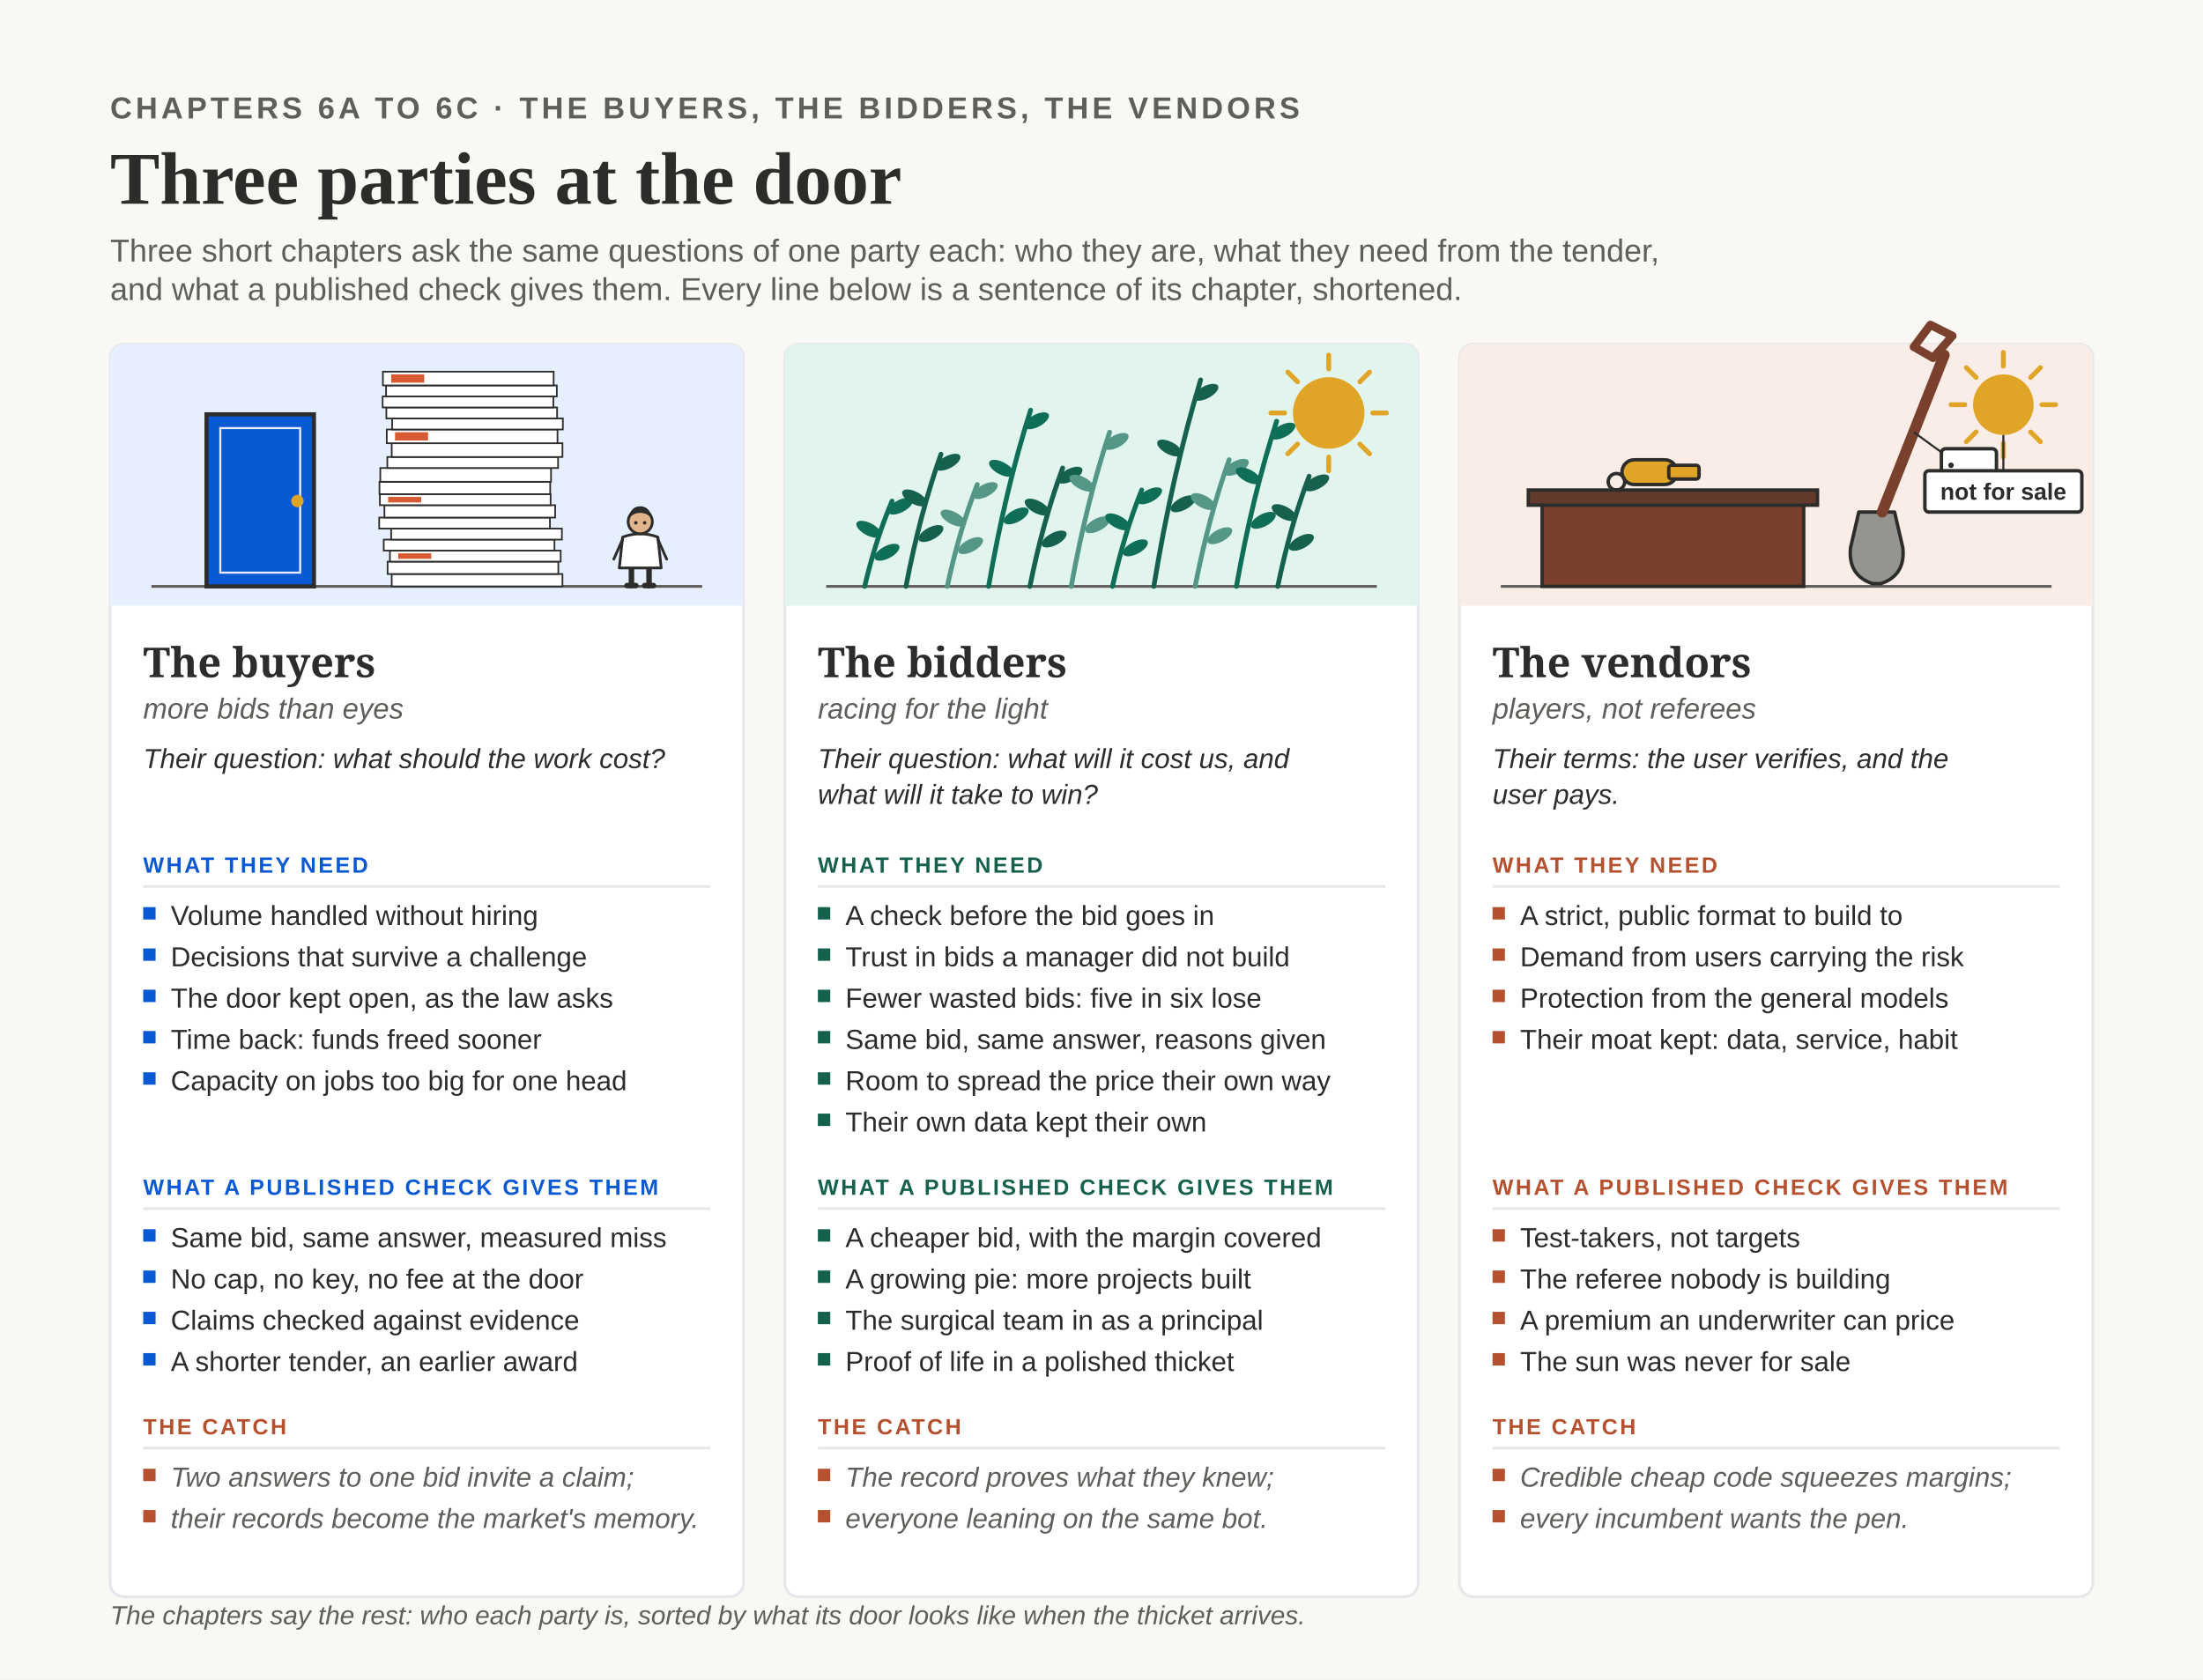
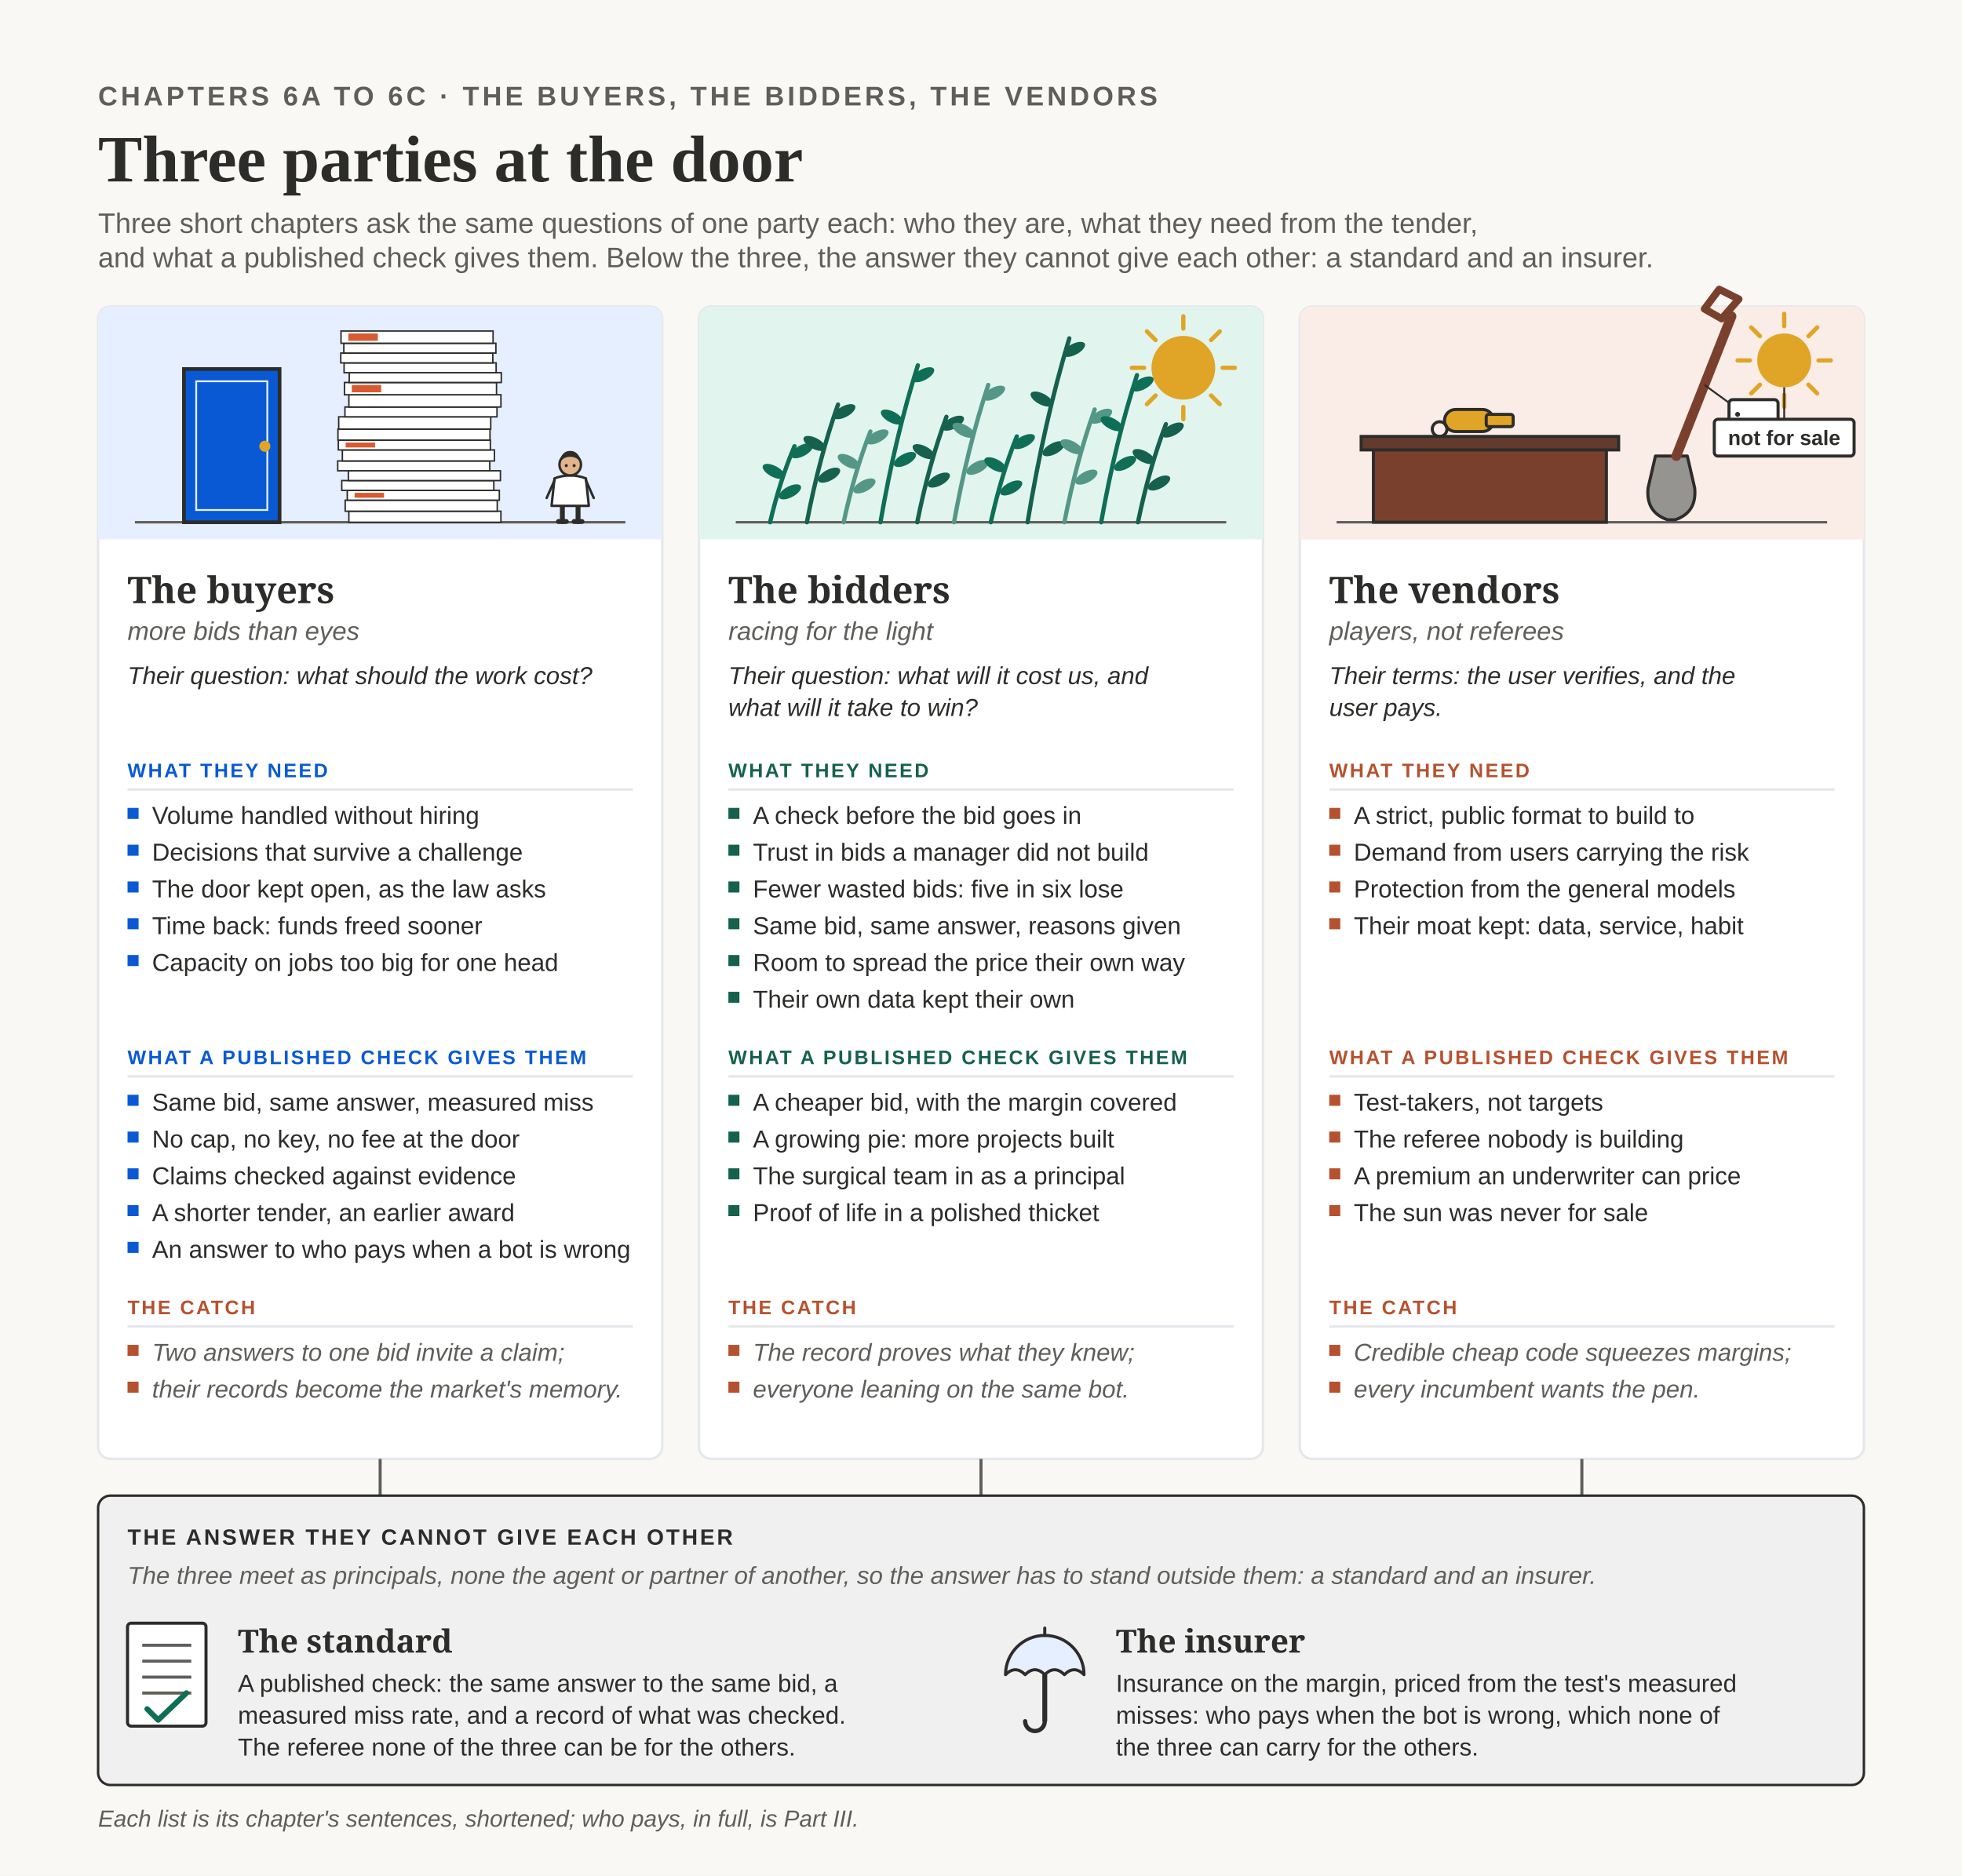
- <svg xmlns="http://www.w3.org/2000/svg" viewBox="0 0 1600 1220" width="1600" height="1220">
+ <svg xmlns="http://www.w3.org/2000/svg" viewBox="0 0 1600 1530" width="1600" height="1530">
  <style>
.eyebrow{font:600 22px "IBM Plex Sans",Arial,sans-serif;letter-spacing:.12em;fill:#5f5e5a}
.title{font:700 54px Georgia,"Times New Roman",serif;fill:#2c2c2a}
.dek{font:400 23px "IBM Plex Sans",Arial,sans-serif;fill:#5f5e5a}
.lab{font:700 30px Georgia,serif}
.sub{font:italic 400 21px "IBM Plex Sans",Arial,sans-serif}
.q{font:italic 400 20px "IBM Plex Sans",Arial,sans-serif}
.blab{font:600 16px "IBM Plex Sans",Arial,sans-serif;letter-spacing:.1em}
.item{font:400 20px "IBM Plex Sans",Arial,sans-serif}
.catch{font:italic 400 20px "IBM Plex Sans",Arial,sans-serif}
.tagtext{font:600 17px "IBM Plex Sans",Arial,sans-serif}
.foot{font:italic 400 19px "IBM Plex Sans",Arial,sans-serif}
+ .bhead{font:600 18px "IBM Plex Sans",Arial,sans-serif;letter-spacing:.1em}
+ .bsub{font:italic 400 20px "IBM Plex Sans",Arial,sans-serif}
+ .ans{font:700 26px Georgia,serif}
+ .anstext{font:400 20px "IBM Plex Sans",Arial,sans-serif}
</style>
-   <rect width="1600" height="1220" fill="#f9f8f5" />
+   <rect width="1600" height="1530" fill="#f9f8f5" />
  <text x="80" y="86" class="eyebrow" text-anchor="start">CHAPTERS 6A TO 6C · THE BUYERS, THE BIDDERS, THE VENDORS</text>
  <text x="80" y="148" class="title" text-anchor="start">Three parties at the door</text>
  <text x="80" y="190" class="dek" text-anchor="start">Three short chapters ask the same questions of one party each: who they are, what they need from the tender,</text>
-   <text x="80" y="218" class="dek" text-anchor="start">and what a published check gives them. Every line below is a sentence of its chapter, shortened.</text>
-   <rect x="80" y="250" width="460" height="910" rx="10" fill="#ffffff" stroke="#e5e7eb" stroke-width="2" />
+   <text x="80" y="218" class="dek" text-anchor="start">and what a published check gives them. Below the three, the answer they cannot give each other: a standard and an insurer.</text>
+   <rect x="80" y="250" width="460" height="940" rx="10" fill="#ffffff" stroke="#e5e7eb" stroke-width="2" />
  <path d="M80,260 a10,10 0 0 1 10,-10 h440 a10,10 0 0 1 10,10 v180 h-460 z" fill="#e6efff" />
  <line x1="110" y1="426" x2="510" y2="426" stroke="#5f5e5a" stroke-width="2" />
  <rect x="150" y="301" width="78" height="125" fill="#0959d4" stroke="#2c2c2a" stroke-width="3" />
  <rect x="160" y="311" width="58" height="105" fill="none" stroke="#e6efff" stroke-width="1.5" />
  <circle cx="216" cy="364" r="4.5" fill="#e0a526" />
  <rect x="284.5" y="417" width="124" height="9" fill="#ffffff" stroke="#2c2c2a" stroke-width="1.2" />
  <rect x="281.5" y="408" width="124" height="9" fill="#ffffff" stroke="#2c2c2a" stroke-width="1.2" />
  <rect x="283.2" y="400" width="124" height="8" fill="#ffffff" stroke="#2c2c2a" stroke-width="1.2" />
  <rect x="289.2" y="402" width="24" height="4" fill="#d85a30" />
  <rect x="278.7" y="392" width="124" height="8" fill="#ffffff" stroke="#2c2c2a" stroke-width="1.2" />
  <rect x="284.1" y="384" width="124" height="8" fill="#ffffff" stroke="#2c2c2a" stroke-width="1.2" />
  <rect x="275.4" y="376" width="124" height="8" fill="#ffffff" stroke="#2c2c2a" stroke-width="1.2" />
  <rect x="279.2" y="367" width="124" height="9" fill="#ffffff" stroke="#2c2c2a" stroke-width="1.2" />
  <rect x="275.9" y="359" width="124" height="8" fill="#ffffff" stroke="#2c2c2a" stroke-width="1.2" />
  <rect x="281.9" y="361" width="24" height="4" fill="#d85a30" />
  <rect x="275.6" y="350" width="124" height="9" fill="#ffffff" stroke="#2c2c2a" stroke-width="1.2" />
  <rect x="276.2" y="340" width="124" height="10" fill="#ffffff" stroke="#2c2c2a" stroke-width="1.2" />
  <rect x="281.3" y="332" width="124" height="8" fill="#ffffff" stroke="#2c2c2a" stroke-width="1.2" />
  <rect x="284.5" y="322" width="124" height="10" fill="#ffffff" stroke="#2c2c2a" stroke-width="1.2" />
  <rect x="280.9" y="312" width="124" height="10" fill="#ffffff" stroke="#2c2c2a" stroke-width="1.2" />
  <rect x="286.9" y="314" width="24" height="6" fill="#d85a30" />
  <rect x="284.8" y="304" width="124" height="8" fill="#ffffff" stroke="#2c2c2a" stroke-width="1.2" />
  <rect x="280.6" y="296" width="124" height="8" fill="#ffffff" stroke="#2c2c2a" stroke-width="1.2" />
  <rect x="277.9" y="288" width="124" height="8" fill="#ffffff" stroke="#2c2c2a" stroke-width="1.2" />
  <rect x="280.4" y="280" width="124" height="8" fill="#ffffff" stroke="#2c2c2a" stroke-width="1.2" />
  <rect x="278.1" y="270" width="124" height="10" fill="#ffffff" stroke="#2c2c2a" stroke-width="1.2" />
  <rect x="284.1" y="272" width="24" height="6" fill="#d85a30" />
  <g transform="translate(465,379) scale(0.8)">
    <path d="M-8,40 v18 M8,40 v18" stroke="#2c2c2a" stroke-width="5" stroke-linecap="round" />
    <path d="M-12,58 h8 M4,58 h8" stroke="#2c2c2a" stroke-width="5" stroke-linecap="round" />
    <path d="M-16,14 q16,-6 32,0 l3,28 h-38 z" fill="#ffffff" stroke="#2c2c2a" stroke-width="2.5" stroke-linejoin="round" stroke-linecap="round" />
    <circle cx="0" cy="0" r="11" fill="#e2b48c" stroke="#2c2c2a" stroke-width="2.5" stroke-linejoin="round" stroke-linecap="round" />
    <path d="M-11,-2 q2,-12 11,-12 q9,0 11,12 q-4,-6 -11,-6 q-7,0 -11,6 z" fill="#2c2c2a" />
    <circle cx="-4" cy="1" r="1.6" fill="#2c2c2a" />
    <circle cx="4" cy="1" r="1.6" fill="#2c2c2a" />
    <path d="M-16,16 l-8,18 M16,16 l8,18" stroke="#2c2c2a" stroke-width="2.5" stroke-linejoin="round" stroke-linecap="round" fill="none" />
  </g>
  <text x="104" y="492" class="lab" text-anchor="start" fill="#2c2c2a">The buyers</text>
  <text x="104" y="522" class="sub" text-anchor="start" fill="#5f5e5a">more bids than eyes</text>
  <text x="104" y="558" class="q" text-anchor="start" fill="#2c2c2a">Their question: what should the work cost?</text>
  <text x="104" y="634" class="blab" text-anchor="start" fill="#0959d4">WHAT THEY NEED</text>
  <line x1="104" y1="644" x2="516" y2="644" stroke="#e5e7eb" stroke-width="2" />
  <rect x="104" y="659" width="9" height="9" fill="#0959d4" />
  <text x="124" y="672" class="item" text-anchor="start" fill="#2c2c2a">Volume handled without hiring</text>
  <rect x="104" y="689" width="9" height="9" fill="#0959d4" />
  <text x="124" y="702" class="item" text-anchor="start" fill="#2c2c2a">Decisions that survive a challenge</text>
  <rect x="104" y="719" width="9" height="9" fill="#0959d4" />
  <text x="124" y="732" class="item" text-anchor="start" fill="#2c2c2a">The door kept open, as the law asks</text>
  <rect x="104" y="749" width="9" height="9" fill="#0959d4" />
  <text x="124" y="762" class="item" text-anchor="start" fill="#2c2c2a">Time back: funds freed sooner</text>
  <rect x="104" y="779" width="9" height="9" fill="#0959d4" />
  <text x="124" y="792" class="item" text-anchor="start" fill="#2c2c2a">Capacity on jobs too big for one head</text>
  <text x="104" y="868" class="blab" text-anchor="start" fill="#0959d4">WHAT A PUBLISHED CHECK GIVES THEM</text>
  <line x1="104" y1="878" x2="516" y2="878" stroke="#e5e7eb" stroke-width="2" />
  <rect x="104" y="893" width="9" height="9" fill="#0959d4" />
  <text x="124" y="906" class="item" text-anchor="start" fill="#2c2c2a">Same bid, same answer, measured miss</text>
  <rect x="104" y="923" width="9" height="9" fill="#0959d4" />
  <text x="124" y="936" class="item" text-anchor="start" fill="#2c2c2a">No cap, no key, no fee at the door</text>
  <rect x="104" y="953" width="9" height="9" fill="#0959d4" />
  <text x="124" y="966" class="item" text-anchor="start" fill="#2c2c2a">Claims checked against evidence</text>
  <rect x="104" y="983" width="9" height="9" fill="#0959d4" />
  <text x="124" y="996" class="item" text-anchor="start" fill="#2c2c2a">A shorter tender, an earlier award</text>
-   <text x="104" y="1042" class="blab" text-anchor="start" fill="#b6512f">THE CATCH</text>
-   <line x1="104" y1="1052" x2="516" y2="1052" stroke="#e5e7eb" stroke-width="2" />
-   <rect x="104" y="1067" width="9" height="9" fill="#b6512f" />
-   <text x="124" y="1080" class="catch" text-anchor="start" fill="#5f5e5a">Two answers to one bid invite a claim;</text>
+   <rect x="104" y="1013" width="9" height="9" fill="#0959d4" />
+   <text x="124" y="1026" class="item" text-anchor="start" fill="#2c2c2a">An answer to who pays when a bot is wrong</text>
+   <text x="104" y="1072" class="blab" text-anchor="start" fill="#b6512f">THE CATCH</text>
+   <line x1="104" y1="1082" x2="516" y2="1082" stroke="#e5e7eb" stroke-width="2" />
  <rect x="104" y="1097" width="9" height="9" fill="#b6512f" />
-   <text x="124" y="1110" class="catch" text-anchor="start" fill="#5f5e5a">their records become the market's memory.</text>
-   <rect x="570" y="250" width="460" height="910" rx="10" fill="#ffffff" stroke="#e5e7eb" stroke-width="2" />
+   <text x="124" y="1110" class="catch" text-anchor="start" fill="#5f5e5a">Two answers to one bid invite a claim;</text>
+   <rect x="104" y="1127" width="9" height="9" fill="#b6512f" />
+   <text x="124" y="1140" class="catch" text-anchor="start" fill="#5f5e5a">their records become the market's memory.</text>
+   <rect x="570" y="250" width="460" height="940" rx="10" fill="#ffffff" stroke="#e5e7eb" stroke-width="2" />
  <path d="M570,260 a10,10 0 0 1 10,-10 h440 a10,10 0 0 1 10,10 v180 h-460 z" fill="#e1f5ee" />
  <line x1="600" y1="426" x2="1000" y2="426" stroke="#5f5e5a" stroke-width="2" />
  <line x1="997.0" y1="300.0" x2="1007.0" y2="300.0" stroke="#e0a526" stroke-width="3.5" stroke-linecap="round" />
  <line x1="987.6" y1="322.6" x2="994.7" y2="329.7" stroke="#e0a526" stroke-width="3.5" stroke-linecap="round" />
  <line x1="965.0" y1="332.0" x2="965.0" y2="342.0" stroke="#e0a526" stroke-width="3.5" stroke-linecap="round" />
  <line x1="942.4" y1="322.6" x2="935.3" y2="329.7" stroke="#e0a526" stroke-width="3.5" stroke-linecap="round" />
  <line x1="933.0" y1="300.0" x2="923.0" y2="300.0" stroke="#e0a526" stroke-width="3.5" stroke-linecap="round" />
  <line x1="942.4" y1="277.4" x2="935.3" y2="270.3" stroke="#e0a526" stroke-width="3.5" stroke-linecap="round" />
  <line x1="965.0" y1="268.0" x2="965.0" y2="258.0" stroke="#e0a526" stroke-width="3.5" stroke-linecap="round" />
  <line x1="987.6" y1="277.4" x2="994.7" y2="270.3" stroke="#e0a526" stroke-width="3.5" stroke-linecap="round" />
  <circle cx="965" cy="300" r="26" fill="#e0a526" />
  <path d="M628,426 q8.0,-34.1 19.9,-62" fill="none" stroke="#0f6e56" stroke-width="3.5" stroke-linecap="round" />
  <ellipse cx="644.2" cy="401.2" rx="10" ry="4.5" fill="#0f6e56" transform="rotate(-28 644.2 401.2)" />
  <ellipse cx="631.0" cy="384.5" rx="10" ry="4.5" fill="#0f6e56" transform="rotate(28 631.0 384.5)" />
  <ellipse cx="653.9" cy="367.7" rx="10" ry="4.5" fill="#0f6e56" transform="rotate(-28 653.9 367.7)" />
  <path d="M658,426 q10.1,-52.8 25.4,-96" fill="none" stroke="#15614d" stroke-width="3.5" stroke-linecap="round" />
  <ellipse cx="676.1" cy="387.6" rx="10" ry="4.5" fill="#15614d" transform="rotate(-28 676.1 387.6)" />
  <ellipse cx="664.3" cy="361.7" rx="10" ry="4.5" fill="#15614d" transform="rotate(28 664.3 361.7)" />
  <ellipse cx="688.5" cy="335.8" rx="10" ry="4.5" fill="#15614d" transform="rotate(-28 688.5 335.8)" />
  <path d="M688,426 q8.7,-40.7 21.8,-74" fill="none" stroke="#559786" stroke-width="3.5" stroke-linecap="round" />
  <ellipse cx="704.9" cy="396.4" rx="10" ry="4.5" fill="#559786" transform="rotate(-28 704.9 396.4)" />
  <ellipse cx="692.2" cy="376.4" rx="10" ry="4.5" fill="#559786" transform="rotate(28 692.2 376.4)" />
  <ellipse cx="715.5" cy="356.4" rx="10" ry="4.5" fill="#559786" transform="rotate(-28 715.5 356.4)" />
  <path d="M718,426 q12.2,-70.4 30.5,-128" fill="none" stroke="#0f6e56" stroke-width="3.5" stroke-linecap="round" />
  <ellipse cx="738.0" cy="374.8" rx="10" ry="4.5" fill="#0f6e56" transform="rotate(-28 738.0 374.8)" />
  <ellipse cx="727.4" cy="340.2" rx="10" ry="4.5" fill="#0f6e56" transform="rotate(28 727.4 340.2)" />
  <ellipse cx="752.8" cy="305.7" rx="10" ry="4.5" fill="#0f6e56" transform="rotate(-28 752.8 305.7)" />
  <path d="M748,426 q9.5,-47.3 23.8,-86" fill="none" stroke="#15614d" stroke-width="3.5" stroke-linecap="round" />
  <ellipse cx="765.6" cy="391.6" rx="10" ry="4.5" fill="#15614d" transform="rotate(-28 765.6 391.6)" />
  <ellipse cx="753.3" cy="368.4" rx="10" ry="4.5" fill="#15614d" transform="rotate(28 753.3 368.4)" />
  <ellipse cx="777.1" cy="345.2" rx="10" ry="4.5" fill="#15614d" transform="rotate(-28 777.1 345.2)" />
  <path d="M778,426 q11.2,-61.6 27.9,-112" fill="none" stroke="#559786" stroke-width="3.5" stroke-linecap="round" />
  <ellipse cx="797.1" cy="381.2" rx="10" ry="4.5" fill="#559786" transform="rotate(-28 797.1 381.2)" />
  <ellipse cx="785.8" cy="351.0" rx="10" ry="4.5" fill="#559786" transform="rotate(28 785.8 351.0)" />
  <ellipse cx="810.6" cy="320.7" rx="10" ry="4.5" fill="#559786" transform="rotate(-28 810.6 320.7)" />
  <path d="M808,426 q8.5,-38.5 21.2,-70" fill="none" stroke="#0f6e56" stroke-width="3.5" stroke-linecap="round" />
  <ellipse cx="824.6" cy="398.0" rx="10" ry="4.5" fill="#0f6e56" transform="rotate(-28 824.6 398.0)" />
  <ellipse cx="811.8" cy="379.1" rx="10" ry="4.5" fill="#0f6e56" transform="rotate(28 811.8 379.1)" />
  <ellipse cx="834.9" cy="360.2" rx="10" ry="4.5" fill="#0f6e56" transform="rotate(-28 834.9 360.2)" />
  <path d="M838,426 q13.6,-82.5 34.0,-150" fill="none" stroke="#15614d" stroke-width="3.5" stroke-linecap="round" />
  <ellipse cx="859.2" cy="366.0" rx="10" ry="4.5" fill="#15614d" transform="rotate(-28 859.2 366.0)" />
  <ellipse cx="849.5" cy="325.5" rx="10" ry="4.5" fill="#15614d" transform="rotate(28 849.5 325.5)" />
  <ellipse cx="875.8" cy="285.0" rx="10" ry="4.5" fill="#15614d" transform="rotate(-28 875.8 285.0)" />
  <path d="M868,426 q9.9,-50.6 24.7,-92" fill="none" stroke="#559786" stroke-width="3.5" stroke-linecap="round" />
  <ellipse cx="885.9" cy="389.2" rx="10" ry="4.5" fill="#559786" transform="rotate(-28 885.9 389.2)" />
  <ellipse cx="873.9" cy="364.4" rx="10" ry="4.5" fill="#559786" transform="rotate(28 873.9 364.4)" />
  <ellipse cx="897.9" cy="339.5" rx="10" ry="4.5" fill="#559786" transform="rotate(-28 897.9 339.5)" />
  <path d="M898,426 q11.7,-66.0 29.2,-120" fill="none" stroke="#0f6e56" stroke-width="3.5" stroke-linecap="round" />
  <ellipse cx="917.5" cy="378.0" rx="10" ry="4.5" fill="#0f6e56" transform="rotate(-28 917.5 378.0)" />
  <ellipse cx="906.6" cy="345.6" rx="10" ry="4.5" fill="#0f6e56" transform="rotate(28 906.6 345.6)" />
  <ellipse cx="931.7" cy="313.2" rx="10" ry="4.5" fill="#0f6e56" transform="rotate(-28 931.7 313.2)" />
  <path d="M928,426 q9.1,-44.0 22.8,-80" fill="none" stroke="#15614d" stroke-width="3.5" stroke-linecap="round" />
  <ellipse cx="945.2" cy="394.0" rx="10" ry="4.5" fill="#15614d" transform="rotate(-28 945.2 394.0)" />
  <ellipse cx="932.7" cy="372.4" rx="10" ry="4.5" fill="#15614d" transform="rotate(28 932.7 372.4)" />
  <ellipse cx="956.3" cy="350.8" rx="10" ry="4.5" fill="#15614d" transform="rotate(-28 956.3 350.8)" />
  <text x="594" y="492" class="lab" text-anchor="start" fill="#2c2c2a">The bidders</text>
  <text x="594" y="522" class="sub" text-anchor="start" fill="#5f5e5a">racing for the light</text>
  <text x="594" y="558" class="q" text-anchor="start" fill="#2c2c2a">Their question: what will it cost us, and</text>
  <text x="594" y="584" class="q" text-anchor="start" fill="#2c2c2a">what will it take to win?</text>
  <text x="594" y="634" class="blab" text-anchor="start" fill="#15614d">WHAT THEY NEED</text>
  <line x1="594" y1="644" x2="1006" y2="644" stroke="#e5e7eb" stroke-width="2" />
  <rect x="594" y="659" width="9" height="9" fill="#15614d" />
  <text x="614" y="672" class="item" text-anchor="start" fill="#2c2c2a">A check before the bid goes in</text>
  <rect x="594" y="689" width="9" height="9" fill="#15614d" />
  <text x="614" y="702" class="item" text-anchor="start" fill="#2c2c2a">Trust in bids a manager did not build</text>
  <rect x="594" y="719" width="9" height="9" fill="#15614d" />
  <text x="614" y="732" class="item" text-anchor="start" fill="#2c2c2a">Fewer wasted bids: five in six lose</text>
  <rect x="594" y="749" width="9" height="9" fill="#15614d" />
  <text x="614" y="762" class="item" text-anchor="start" fill="#2c2c2a">Same bid, same answer, reasons given</text>
  <rect x="594" y="779" width="9" height="9" fill="#15614d" />
  <text x="614" y="792" class="item" text-anchor="start" fill="#2c2c2a">Room to spread the price their own way</text>
  <rect x="594" y="809" width="9" height="9" fill="#15614d" />
  <text x="614" y="822" class="item" text-anchor="start" fill="#2c2c2a">Their own data kept their own</text>
  <text x="594" y="868" class="blab" text-anchor="start" fill="#15614d">WHAT A PUBLISHED CHECK GIVES THEM</text>
  <line x1="594" y1="878" x2="1006" y2="878" stroke="#e5e7eb" stroke-width="2" />
  <rect x="594" y="893" width="9" height="9" fill="#15614d" />
  <text x="614" y="906" class="item" text-anchor="start" fill="#2c2c2a">A cheaper bid, with the margin covered</text>
  <rect x="594" y="923" width="9" height="9" fill="#15614d" />
  <text x="614" y="936" class="item" text-anchor="start" fill="#2c2c2a">A growing pie: more projects built</text>
  <rect x="594" y="953" width="9" height="9" fill="#15614d" />
  <text x="614" y="966" class="item" text-anchor="start" fill="#2c2c2a">The surgical team in as a principal</text>
  <rect x="594" y="983" width="9" height="9" fill="#15614d" />
  <text x="614" y="996" class="item" text-anchor="start" fill="#2c2c2a">Proof of life in a polished thicket</text>
-   <text x="594" y="1042" class="blab" text-anchor="start" fill="#b6512f">THE CATCH</text>
-   <line x1="594" y1="1052" x2="1006" y2="1052" stroke="#e5e7eb" stroke-width="2" />
-   <rect x="594" y="1067" width="9" height="9" fill="#b6512f" />
-   <text x="614" y="1080" class="catch" text-anchor="start" fill="#5f5e5a">The record proves what they knew;</text>
+   <text x="594" y="1072" class="blab" text-anchor="start" fill="#b6512f">THE CATCH</text>
+   <line x1="594" y1="1082" x2="1006" y2="1082" stroke="#e5e7eb" stroke-width="2" />
  <rect x="594" y="1097" width="9" height="9" fill="#b6512f" />
-   <text x="614" y="1110" class="catch" text-anchor="start" fill="#5f5e5a">everyone leaning on the same bot.</text>
-   <rect x="1060" y="250" width="460" height="910" rx="10" fill="#ffffff" stroke="#e5e7eb" stroke-width="2" />
+   <text x="614" y="1110" class="catch" text-anchor="start" fill="#5f5e5a">The record proves what they knew;</text>
+   <rect x="594" y="1127" width="9" height="9" fill="#b6512f" />
+   <text x="614" y="1140" class="catch" text-anchor="start" fill="#5f5e5a">everyone leaning on the same bot.</text>
+   <rect x="1060" y="250" width="460" height="940" rx="10" fill="#ffffff" stroke="#e5e7eb" stroke-width="2" />
  <path d="M1060,260 a10,10 0 0 1 10,-10 h440 a10,10 0 0 1 10,10 v180 h-460 z" fill="#faece7" />
  <line x1="1090" y1="426" x2="1490" y2="426" stroke="#5f5e5a" stroke-width="2" />
  <rect x="1120" y="366" width="190" height="60" fill="#79412d" stroke="#2c2c2a" stroke-width="2.5" />
  <rect x="1110" y="356" width="210" height="11" fill="#623b2c" stroke="#2c2c2a" stroke-width="2.5" />
  <rect x="1178" y="334" width="40" height="18" rx="9" fill="#e0a526" stroke="#2c2c2a" stroke-width="2.5" stroke-linejoin="round" stroke-linecap="round" />
  <rect x="1212" y="338" width="22" height="10" rx="2" fill="#e0a526" stroke="#2c2c2a" stroke-width="2.5" stroke-linejoin="round" stroke-linecap="round" />
  <circle cx="1174" cy="350" r="6" fill="none" stroke="#2c2c2a" stroke-width="2.5" stroke-linejoin="round" stroke-linecap="round" />
  <path d="M1360,424 q-18,-6 -16,-26 l6,-26 h26 l6,26 q2,20 -16,26 z" fill="#959490" stroke="#2c2c2a" stroke-width="2.5" stroke-linejoin="round" stroke-linecap="round" />
  <line x1="1367" y1="372" x2="1412" y2="258" stroke="#79412d" stroke-width="8" stroke-linecap="round" />
  <path d="M1404,260 l-14,-8 l12,-16 l16,8 z" fill="none" stroke="#79412d" stroke-width="6" stroke-linejoin="round" />
  <line x1="1390" y1="314" x2="1412" y2="330" stroke="#2c2c2a" stroke-width="1.5" />
  <rect x="1410" y="326" width="40" height="24" rx="3" fill="#ffffff" stroke="#2c2c2a" stroke-width="2.5" stroke-linejoin="round" stroke-linecap="round" />
  <circle cx="1417" cy="338" r="2" fill="#2c2c2a" />
  <line x1="1483.0" y1="294.0" x2="1493.0" y2="294.0" stroke="#e0a526" stroke-width="3.5" stroke-linecap="round" />
  <line x1="1474.8" y1="313.8" x2="1481.9" y2="320.9" stroke="#e0a526" stroke-width="3.5" stroke-linecap="round" />
  <line x1="1455.0" y1="322.0" x2="1455.0" y2="332.0" stroke="#e0a526" stroke-width="3.5" stroke-linecap="round" />
  <line x1="1435.2" y1="313.8" x2="1428.1" y2="320.9" stroke="#e0a526" stroke-width="3.5" stroke-linecap="round" />
  <line x1="1427.0" y1="294.0" x2="1417.0" y2="294.0" stroke="#e0a526" stroke-width="3.5" stroke-linecap="round" />
  <line x1="1435.2" y1="274.2" x2="1428.1" y2="267.1" stroke="#e0a526" stroke-width="3.5" stroke-linecap="round" />
  <line x1="1455.0" y1="266.0" x2="1455.0" y2="256.0" stroke="#e0a526" stroke-width="3.5" stroke-linecap="round" />
  <line x1="1474.8" y1="274.2" x2="1481.9" y2="267.1" stroke="#e0a526" stroke-width="3.5" stroke-linecap="round" />
  <circle cx="1455" cy="294" r="22" fill="#e0a526" />
  <line x1="1455" y1="316" x2="1455" y2="342" stroke="#2c2c2a" stroke-width="1.5" />
  <rect x="1398" y="342" width="114" height="30" rx="3" fill="#ffffff" stroke="#2c2c2a" stroke-width="2.5" stroke-linejoin="round" stroke-linecap="round" />
  <text x="1455" y="363" class="tagtext" text-anchor="middle" fill="#2c2c2a">not for sale</text>
  <text x="1084" y="492" class="lab" text-anchor="start" fill="#2c2c2a">The vendors</text>
  <text x="1084" y="522" class="sub" text-anchor="start" fill="#5f5e5a">players, not referees</text>
  <text x="1084" y="558" class="q" text-anchor="start" fill="#2c2c2a">Their terms: the user verifies, and the</text>
  <text x="1084" y="584" class="q" text-anchor="start" fill="#2c2c2a">user pays.</text>
  <text x="1084" y="634" class="blab" text-anchor="start" fill="#b6512f">WHAT THEY NEED</text>
  <line x1="1084" y1="644" x2="1496" y2="644" stroke="#e5e7eb" stroke-width="2" />
  <rect x="1084" y="659" width="9" height="9" fill="#b6512f" />
  <text x="1104" y="672" class="item" text-anchor="start" fill="#2c2c2a">A strict, public format to build to</text>
  <rect x="1084" y="689" width="9" height="9" fill="#b6512f" />
  <text x="1104" y="702" class="item" text-anchor="start" fill="#2c2c2a">Demand from users carrying the risk</text>
  <rect x="1084" y="719" width="9" height="9" fill="#b6512f" />
  <text x="1104" y="732" class="item" text-anchor="start" fill="#2c2c2a">Protection from the general models</text>
  <rect x="1084" y="749" width="9" height="9" fill="#b6512f" />
  <text x="1104" y="762" class="item" text-anchor="start" fill="#2c2c2a">Their moat kept: data, service, habit</text>
  <text x="1084" y="868" class="blab" text-anchor="start" fill="#b6512f">WHAT A PUBLISHED CHECK GIVES THEM</text>
  <line x1="1084" y1="878" x2="1496" y2="878" stroke="#e5e7eb" stroke-width="2" />
  <rect x="1084" y="893" width="9" height="9" fill="#b6512f" />
  <text x="1104" y="906" class="item" text-anchor="start" fill="#2c2c2a">Test-takers, not targets</text>
  <rect x="1084" y="923" width="9" height="9" fill="#b6512f" />
  <text x="1104" y="936" class="item" text-anchor="start" fill="#2c2c2a">The referee nobody is building</text>
  <rect x="1084" y="953" width="9" height="9" fill="#b6512f" />
  <text x="1104" y="966" class="item" text-anchor="start" fill="#2c2c2a">A premium an underwriter can price</text>
  <rect x="1084" y="983" width="9" height="9" fill="#b6512f" />
  <text x="1104" y="996" class="item" text-anchor="start" fill="#2c2c2a">The sun was never for sale</text>
-   <text x="1084" y="1042" class="blab" text-anchor="start" fill="#b6512f">THE CATCH</text>
-   <line x1="1084" y1="1052" x2="1496" y2="1052" stroke="#e5e7eb" stroke-width="2" />
-   <rect x="1084" y="1067" width="9" height="9" fill="#b6512f" />
-   <text x="1104" y="1080" class="catch" text-anchor="start" fill="#5f5e5a">Credible cheap code squeezes margins;</text>
+   <text x="1084" y="1072" class="blab" text-anchor="start" fill="#b6512f">THE CATCH</text>
+   <line x1="1084" y1="1082" x2="1496" y2="1082" stroke="#e5e7eb" stroke-width="2" />
  <rect x="1084" y="1097" width="9" height="9" fill="#b6512f" />
-   <text x="1104" y="1110" class="catch" text-anchor="start" fill="#5f5e5a">every incumbent wants the pen.</text>
-   <text x="80" y="1180" class="foot" text-anchor="start" fill="#5f5e5a">The chapters say the rest: who each party is, sorted by what its door looks like when the thicket arrives.</text>
+   <text x="1104" y="1110" class="catch" text-anchor="start" fill="#5f5e5a">Credible cheap code squeezes margins;</text>
+   <rect x="1084" y="1127" width="9" height="9" fill="#b6512f" />
+   <text x="1104" y="1140" class="catch" text-anchor="start" fill="#5f5e5a">every incumbent wants the pen.</text>
+   <line x1="310.0" y1="1190" x2="310.0" y2="1220" stroke="#5f5e5a" stroke-width="2.5" />
+   <line x1="800.0" y1="1190" x2="800.0" y2="1220" stroke="#5f5e5a" stroke-width="2.5" />
+   <line x1="1290.0" y1="1190" x2="1290.0" y2="1220" stroke="#5f5e5a" stroke-width="2.5" />
+   <rect x="80" y="1220" width="1440" height="236" rx="10" fill="#f0f0f0" stroke="#2c2c2a" stroke-width="2" />
+   <text x="104" y="1260" class="bhead" text-anchor="start" fill="#2c2c2a">THE ANSWER THEY CANNOT GIVE EACH OTHER</text>
+   <text x="104" y="1292" class="bsub" text-anchor="start" fill="#5f5e5a">The three meet as principals, none the agent or partner of another, so the answer has to stand outside them: a standard and an insurer.</text>
+   <rect x="104" y="1324" width="64" height="84" rx="3" fill="#ffffff" stroke="#2c2c2a" stroke-width="2.5" stroke-linejoin="round" stroke-linecap="round" />
+   <line x1="116" y1="1342" x2="156" y2="1342" stroke="#5f5e5a" stroke-width="2.5" />
+   <line x1="116" y1="1355" x2="156" y2="1355" stroke="#5f5e5a" stroke-width="2.5" />
+   <line x1="116" y1="1368" x2="156" y2="1368" stroke="#5f5e5a" stroke-width="2.5" />
+   <line x1="116" y1="1381" x2="156" y2="1381" stroke="#5f5e5a" stroke-width="2.5" />
+   <path d="M120,1394 l9,9 l23,-22" fill="none" stroke="#0f6e56" stroke-width="4.5" stroke-linecap="round" stroke-linejoin="round" />
+   <text x="194" y="1348" class="ans" text-anchor="start" fill="#2c2c2a">The standard</text>
+   <text x="194" y="1380" class="anstext" text-anchor="start" fill="#2c2c2a">A published check: the same answer to the same bid, a</text>
+   <text x="194" y="1406" class="anstext" text-anchor="start" fill="#2c2c2a">measured miss rate, and a record of what was checked.</text>
+   <text x="194" y="1432" class="anstext" text-anchor="start" fill="#2c2c2a">The referee none of the three can be for the others.</text>
+   <path d="M820,1366 a32,32 0 0 1 64,0 q-8,-8 -16,0 q-8,-8 -16,0 q-8,-8 -16,0 q-8,-8 -16,0 z" fill="#e6efff" stroke="#2c2c2a" stroke-width="2.5" stroke-linejoin="round" stroke-linecap="round" />
+   <line x1="852" y1="1334" x2="852" y2="1328" stroke="#2c2c2a" stroke-width="2.5" stroke-linejoin="round" stroke-linecap="round" />
+   <line x1="852" y1="1366" x2="852" y2="1404" stroke="#2c2c2a" stroke-width="4" />
+   <path d="M852,1404 a8,8 0 0 1 -16,0" fill="none" stroke="#2c2c2a" stroke-width="3.5" stroke-linecap="round" />
+   <text x="910" y="1348" class="ans" text-anchor="start" fill="#2c2c2a">The insurer</text>
+   <text x="910" y="1380" class="anstext" text-anchor="start" fill="#2c2c2a">Insurance on the margin, priced from the test's measured</text>
+   <text x="910" y="1406" class="anstext" text-anchor="start" fill="#2c2c2a">misses: who pays when the bot is wrong, which none of</text>
+   <text x="910" y="1432" class="anstext" text-anchor="start" fill="#2c2c2a">the three can carry for the others.</text>
+   <text x="80" y="1490" class="foot" text-anchor="start" fill="#5f5e5a">Each list is its chapter's sentences, shortened; who pays, in full, is Part III.</text>
</svg>
